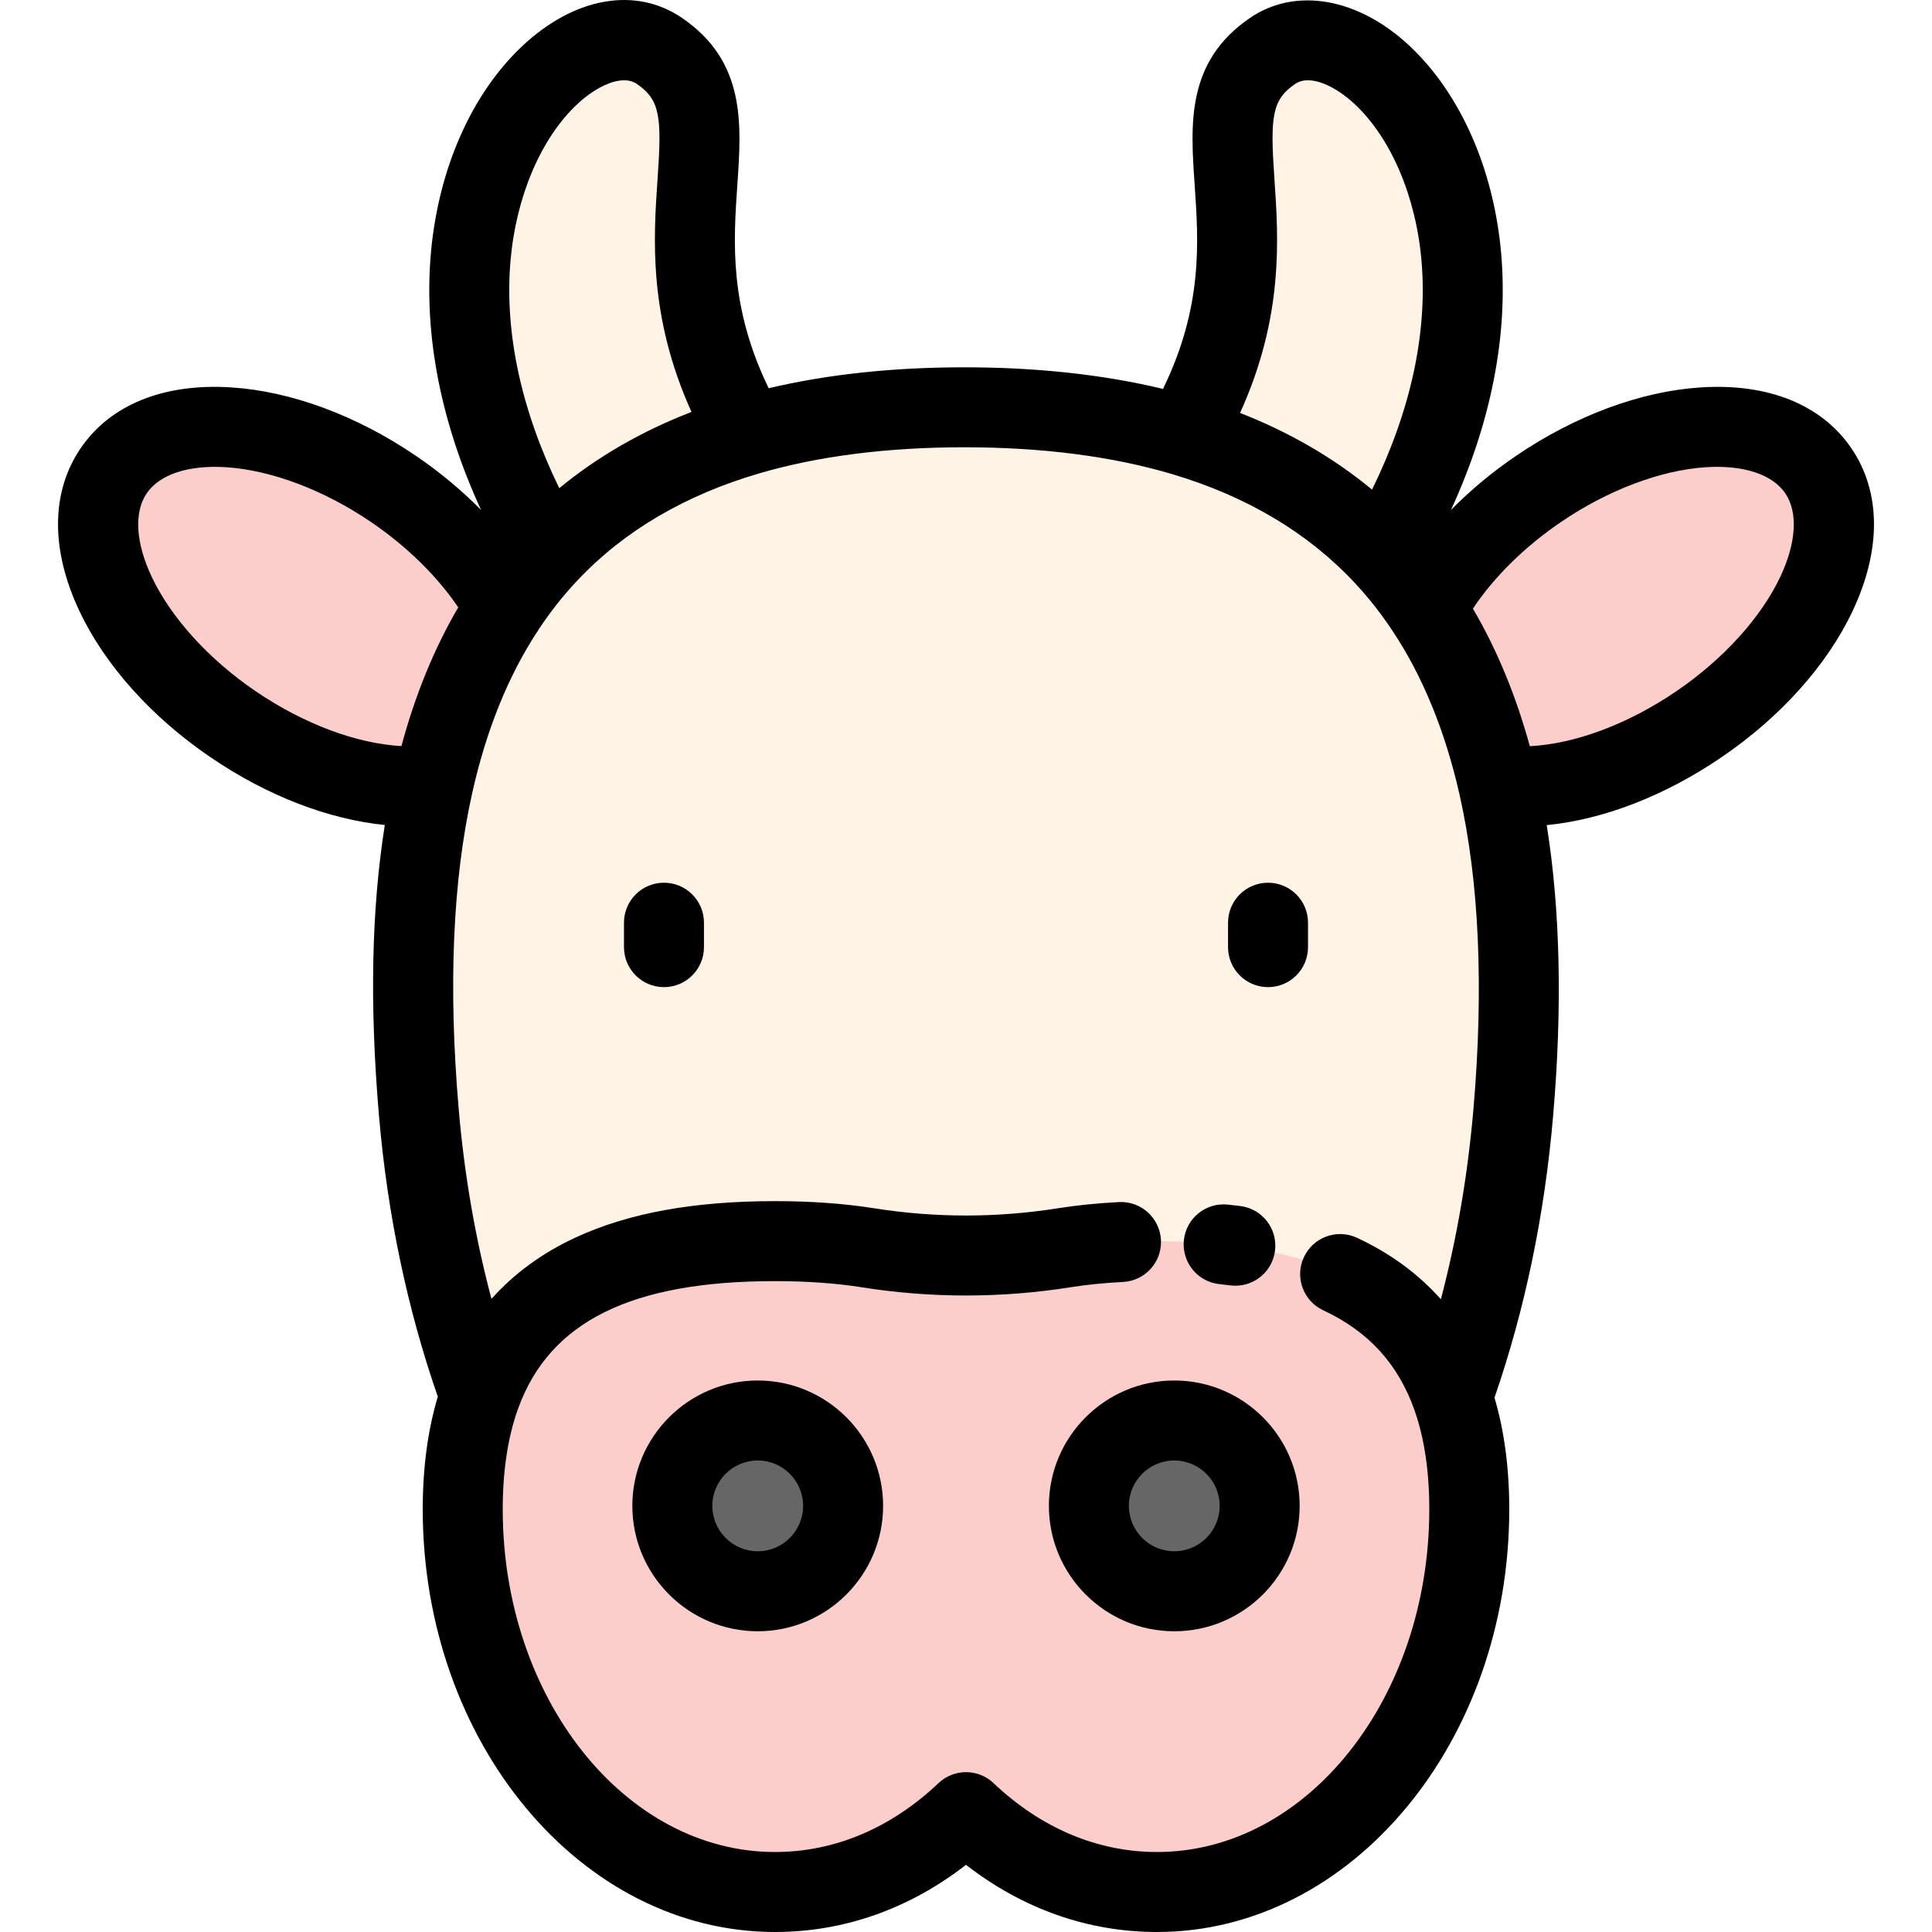
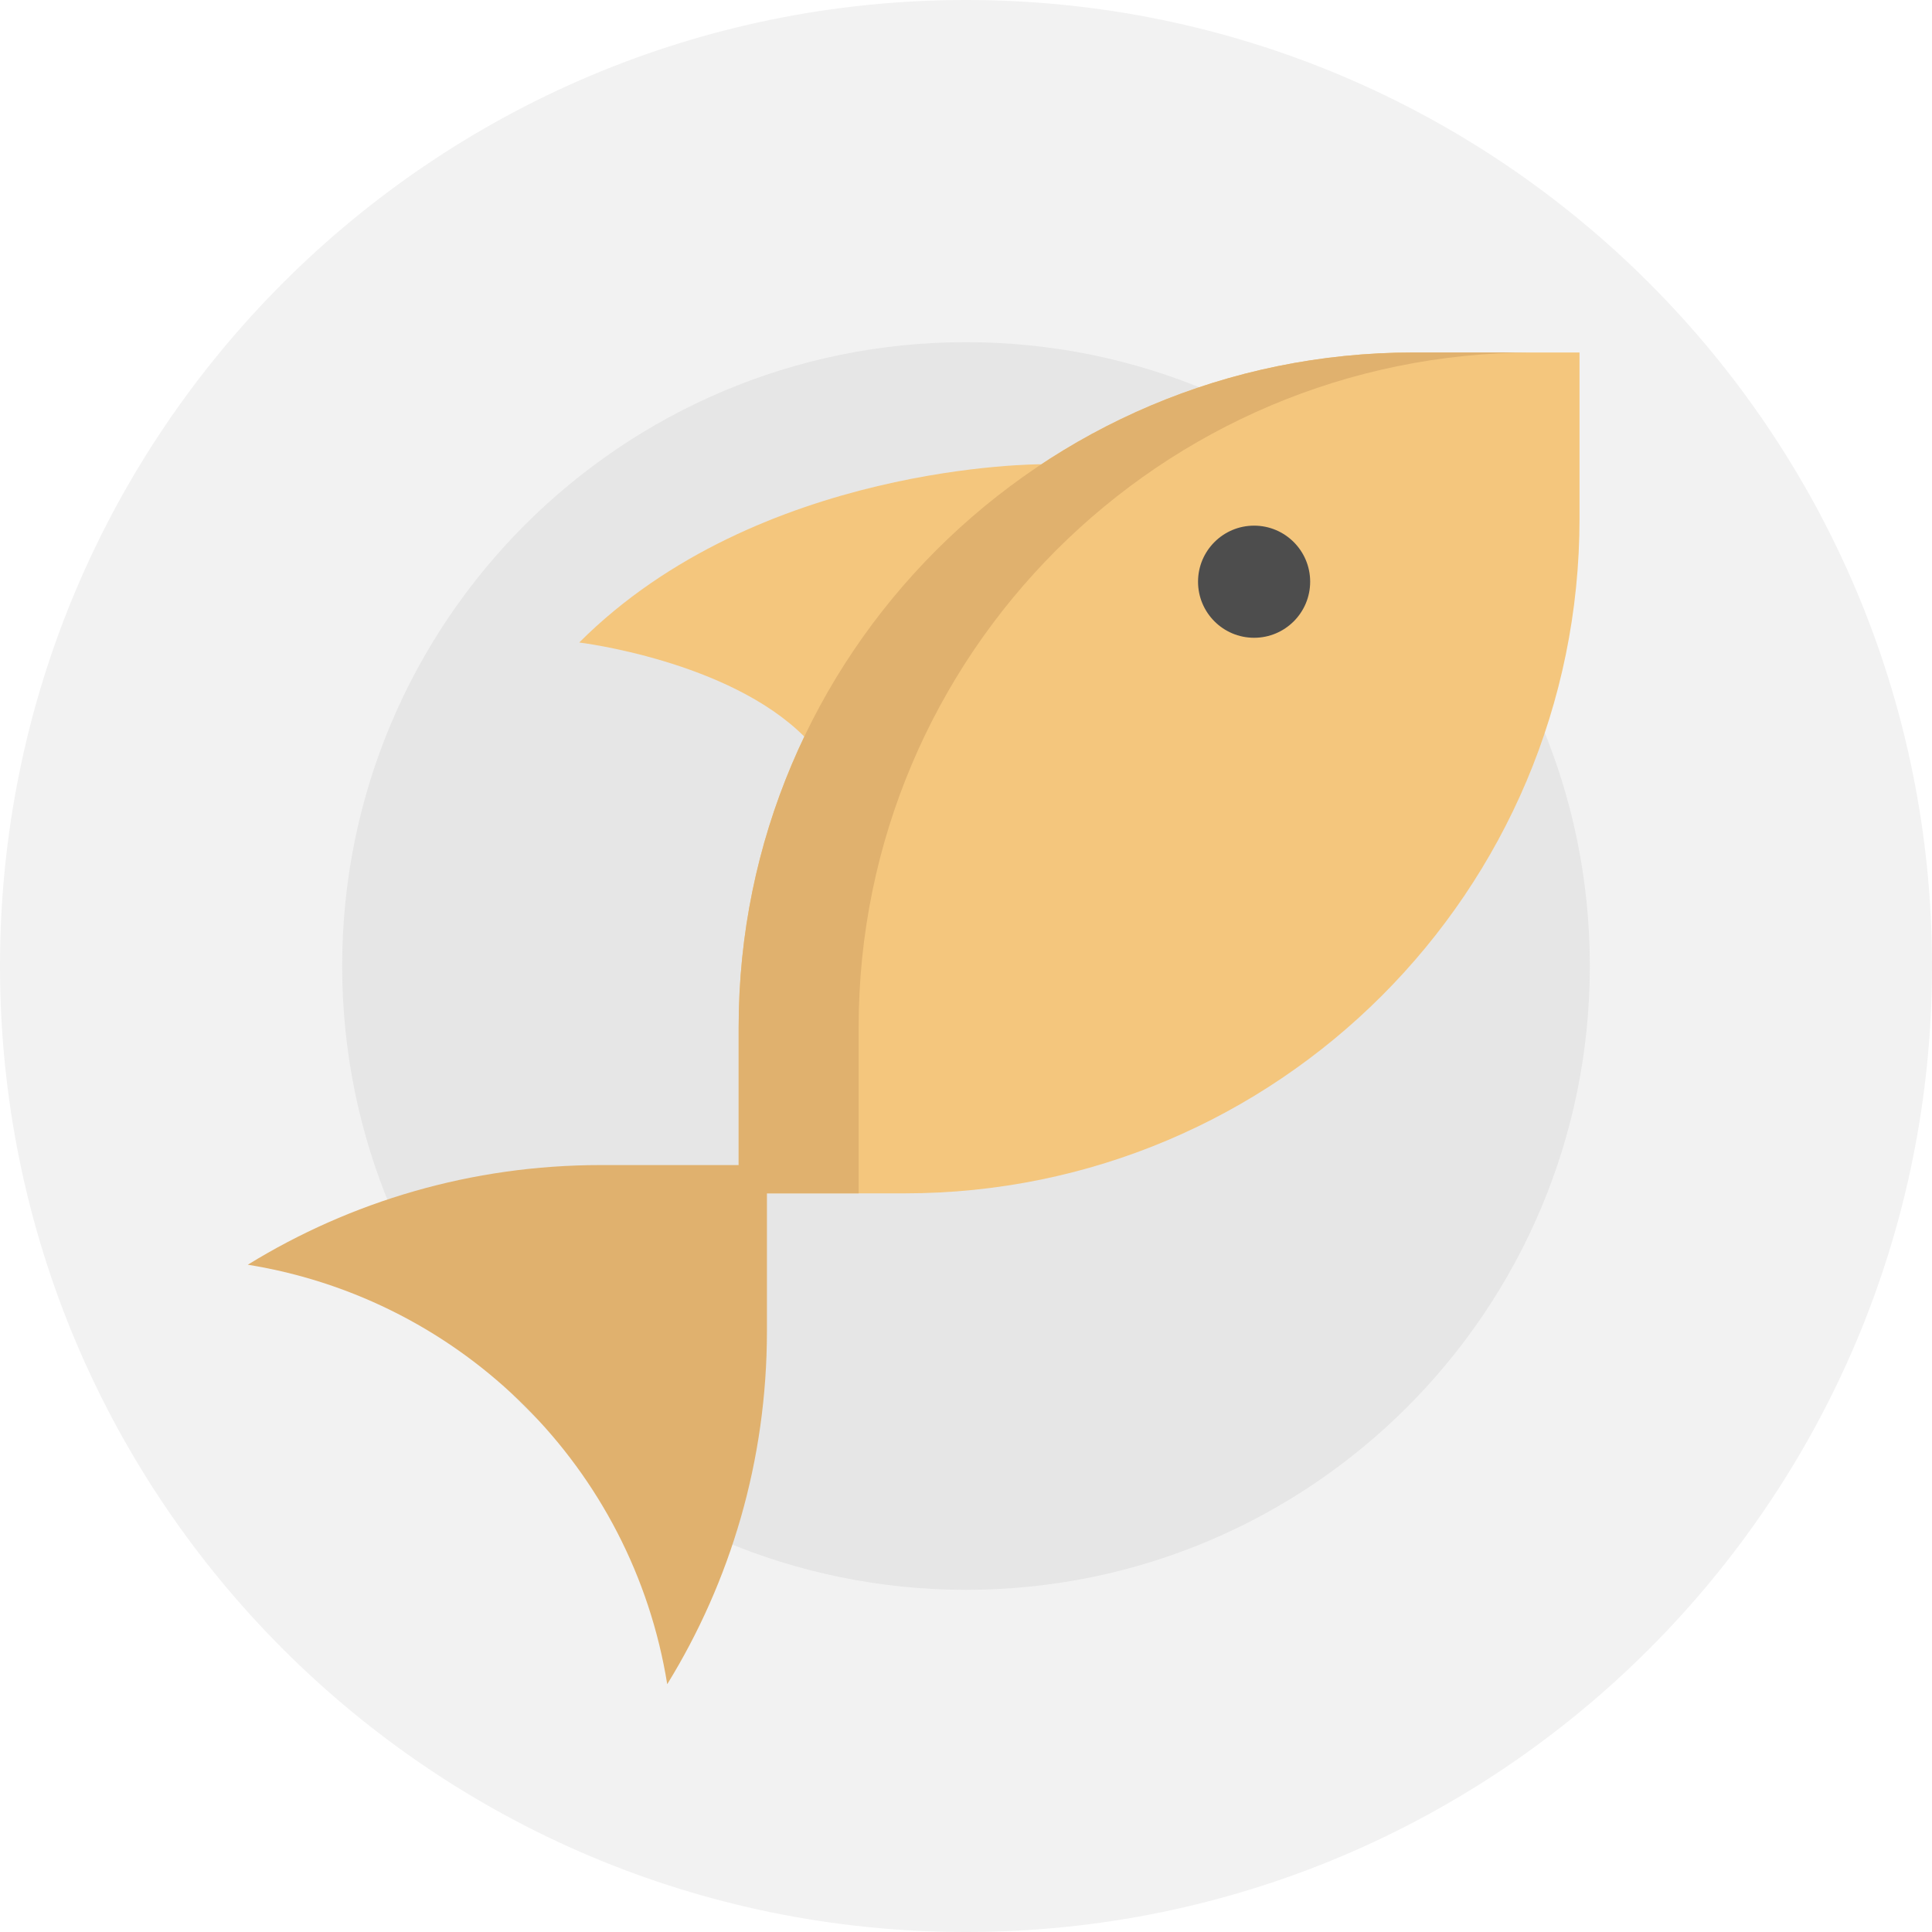
<svg xmlns="http://www.w3.org/2000/svg" version="1.1" id="Layer_1" x="0px" y="0px" viewBox="0 0 512.001 512.001" style="enable-background:new 0 0 512.001 512.001;" xml:space="preserve">
-   <path style="fill:#FBCDCB;" d="M481.875,124.765c11.723,17.226-2.459,47.32-31.683,67.193c-18.262,12.429-37.947,17.942-53.1,16.112  c-3.937-17.324-10.146-33.073-19.178-46.671h0.011c6.01-11.271,16.299-22.651,29.808-31.838  C436.958,109.679,470.152,107.529,481.875,124.765z" />
-   <path style="fill:#FFF3E6;" d="M397.092,208.07c5.889,25.981,6.627,55.536,3.937,86.823c-2.294,26.654-7.808,52.195-16.156,75.376  c-11.183-31.882-41.995-41.354-78.265-41.354c-8.58,0-16.851,0.529-24.636,1.765c-17.214,2.724-34.727,2.724-51.941,0  c-7.786-1.235-16.057-1.765-24.636-1.765c-36.16,0-66.907,9.418-78.177,41.079c-8.381-23.104-13.929-48.567-16.212-75.1  c-2.691-31.275-2.04-60.83,3.738-86.801c3.871-17.501,10.069-33.381,19.134-47.067c3.407-5.183,7.235-10.046,11.513-14.557  c13.168-13.972,30.525-24.669,52.901-31.21c16.299-4.764,35.268-7.323,57.246-7.323c22.298,0,41.542,2.636,58.051,7.532  c22.298,6.617,39.624,17.369,52.813,31.375c1.654,1.742,3.232,3.529,4.742,5.37c2.415,2.944,4.676,6.01,6.771,9.186  C386.946,174.997,393.154,190.746,397.092,208.07z" />
-   <path style="fill:#FBCDCB;" d="M127.217,369.994c11.271-31.661,42.017-41.079,78.177-41.079c8.58,0,16.851,0.529,24.636,1.765  c17.214,2.724,34.727,2.724,51.941,0c7.786-1.235,16.057-1.765,24.636-1.765c36.27,0,67.082,9.473,78.265,41.354  c2.922,8.304,4.499,18.119,4.499,29.698c0,56.022-37.054,101.434-82.765,101.434c-19.067,0-36.613-7.896-50.607-21.162  c-13.994,13.266-31.54,21.162-50.607,21.162c-45.71,0-82.765-45.413-82.765-101.434C122.628,388.267,124.25,378.353,127.217,369.994  z M333.825,399.074c0-12.495-10.134-22.629-22.629-22.629c-12.505,0-22.629,10.134-22.629,22.629s10.124,22.629,22.629,22.629  C323.689,421.704,333.825,411.569,333.825,399.074z M223.434,399.074c0-12.495-10.124-22.629-22.629-22.629  c-12.495,0-22.629,10.134-22.629,22.629s10.134,22.629,22.629,22.629C213.311,421.704,223.434,411.569,223.434,399.074z" />
-   <path style="fill:#FFF3E6;" d="M337.232,13.505c25.364-17.324,80.758,46.571,29.169,133.338  c-13.19-14.006-30.514-24.758-52.813-31.375C344.224,62.745,311.824,30.862,337.232,13.505z" />
+   <circle style="fill:#F2F2F2;" cx="256.001" cy="256.001" r="256.001" />
+   <circle style="fill:#E6E6E6;" cx="256.001" cy="256.001" r="165.322" />
  <g>
-     <path style="fill:#666666;" d="M311.195,376.445c12.495,0,22.629,10.134,22.629,22.629s-10.134,22.629-22.629,22.629   c-12.505,0-22.629-10.134-22.629-22.629C288.566,386.579,298.689,376.445,311.195,376.445z" />
-     <path style="fill:#666666;" d="M200.805,376.445c12.505,0,22.629,10.134,22.629,22.629s-10.124,22.629-22.629,22.629   c-12.495,0-22.629-10.134-22.629-22.629S188.311,376.445,200.805,376.445z" />
+     <path style="fill:#F4C67D;" d="M418.59,93.411h-44.004c-98.768,0-178.835,80.068-178.835,178.835v44.004h44.004   c98.768,0,178.835-80.068,178.835-178.835V93.411z" />
+     <path style="fill:#F4C67D;" d="M275.992,123.036c0,0-74.947-0.308-122.49,47.234c0,0,39.464,4.753,59.653,24.941" />
  </g>
-   <path style="fill:#FFF3E6;" d="M174.769,13.505c25.375,17.336-6.915,49.152,23.522,101.755  c-22.376,6.539-39.734,17.236-52.901,31.21h-0.011C94.177,59.889,149.437-3.788,174.769,13.505z" />
-   <path style="fill:#FBCDCB;" d="M133.866,161.015l0.011,0.011c-9.065,13.686-15.263,29.566-19.134,47.067h-0.011  c-15.119,1.72-34.782-3.783-52.923-16.134c-29.224-19.872-43.406-49.968-31.683-67.193c11.723-17.236,44.917-15.086,74.141,4.797  C117.622,138.65,127.833,149.865,133.866,161.015z" />
-   <path d="M110.229,120.799c-15.676-10.665-33.046-17.105-48.91-18.132c-17.902-1.166-32.09,4.572-39.954,16.135  c-7.867,11.56-7.987,26.861-0.338,43.086c6.781,14.383,19.147,28.174,34.818,38.831c14.98,10.199,31.167,16.404,46.133,17.916  c-3.552,22.453-4.055,47.84-1.533,77.166c2.244,26.077,7.487,51.06,15.58,74.33c-2.653,8.85-3.996,18.865-3.996,29.836  c0,61.776,41.883,112.034,93.364,112.034c18.241,0,35.566-6.123,50.607-17.801c15.041,11.679,32.366,17.801,50.607,17.801  c51.48,0,93.364-50.258,93.364-112.034c0-10.883-1.317-20.807-3.917-29.561c8.05-23.309,13.278-48.383,15.534-74.605  c2.477-28.799,1.899-54.663-1.688-77.132c14.962-1.477,31.187-7.695,46.251-17.945c15.676-10.66,28.044-24.451,34.824-38.834  c7.649-16.225,7.529-31.526-0.336-43.083c-7.864-11.565-22.053-17.299-39.955-16.138c-15.864,1.027-33.234,7.466-48.908,18.131  c-6.311,4.291-12.125,9.138-17.256,14.341c10.525-22.849,15.129-45.867,13.351-67.439c-1.858-22.525-10.711-42.758-24.291-55.51  c-13.612-12.783-30.225-15.703-42.324-7.438c-16.914,11.555-15.773,28.089-14.668,44.08c1.056,15.299,2.237,32.444-8.381,54.234  c-15.791-3.799-33.456-5.729-52.667-5.729c-18.897,0-36.282,1.869-51.831,5.545c-10.528-21.708-9.348-38.801-8.294-54.055  c1.105-15.988,2.248-32.521-14.668-44.078c-12.267-8.373-28.469-5.539-42.277,7.401c-13.56,12.708-22.423,32.882-24.316,55.352  c-1.823,21.627,2.774,44.722,13.333,67.643C122.352,129.944,116.54,125.094,110.229,120.799z M40.199,152.851  c-4.256-9.029-4.734-17.091-1.309-22.124c3.422-5.033,11.096-7.551,21.059-6.906c11.966,0.775,25.946,6.061,38.356,14.505  c9.524,6.48,17.557,14.374,23.133,22.637c-6.36,10.857-11.402,23.175-15.058,36.76c-11.92-0.671-25.84-5.833-38.611-14.529  C55.363,174.758,45.313,163.698,40.199,152.851z M413.695,138.325c12.411-8.444,26.39-13.73,38.356-14.505  c9.965-0.642,17.637,1.873,21.06,6.908c3.423,5.03,2.945,13.093-1.311,22.122c-5.114,10.848-15.162,21.907-27.573,30.347  c-12.895,8.777-26.883,13.949-38.807,14.553c-3.701-13.48-8.754-25.697-15.083-36.454  C395.932,152.899,404.043,144.888,413.695,138.325z M337.732,47.374c-1.124-16.28-0.732-20.874,5.478-25.118  c4.044-2.762,10.882,0.712,15.856,5.387c9.657,9.068,16.266,24.695,17.676,41.799c1.565,18.986-2.973,39.625-13.138,60.31  c-10.138-8.381-21.83-15.18-34.975-20.317C340.25,83.857,338.817,63.079,337.732,47.374z M310.574,125.629  c19.607,5.819,35.794,15.401,48.141,28.51c1.47,1.548,2.893,3.162,4.234,4.796c2.178,2.654,4.236,5.447,6.137,8.328  c7.931,11.94,13.878,26.459,17.67,43.149c5.244,23.137,6.494,51.254,3.715,83.572c-1.499,17.413-4.392,34.259-8.627,50.33  c-5.973-6.718-13.386-12.168-22.215-16.284c-5.306-2.474-11.611-0.175-14.083,5.13c-2.472,5.306-0.176,11.611,5.131,14.083  c11.978,5.582,19.893,14.261,24.201,26.542c2.587,7.352,3.899,16.161,3.899,26.181c0,50.088-32.373,90.837-72.167,90.837  c-15.739,0-30.717-6.312-43.315-18.256c-4.088-3.876-10.495-3.876-14.584,0c-12.598,11.944-27.576,18.256-43.315,18.256  c-39.792,0-72.167-40.749-72.167-90.837c0-10.005,1.317-18.82,3.905-26.205c0.078-0.206,0.16-0.41,0.225-0.622  c8.375-22.935,30.008-33.627,68.037-33.627c8.413,0,16.143,0.55,22.98,1.634c18.332,2.901,36.922,2.901,55.259,0  c4.326-0.687,9.031-1.163,13.984-1.414c5.846-0.297,10.345-5.277,10.047-11.123s-5.295-10.351-11.122-10.047  c-5.703,0.289-11.165,0.845-16.227,1.648c-16.135,2.552-32.496,2.552-48.624,0c-7.928-1.258-16.775-1.896-26.297-1.896  c-21.577,0-38.874,3.156-52.88,9.649c-8.849,4.103-16.279,9.543-22.272,16.254c-4.274-16.061-7.184-32.876-8.677-50.235  c-2.79-32.419-1.604-60.542,3.527-83.602c3.723-16.836,9.652-31.472,17.641-43.534c3.096-4.71,6.577-9.113,10.371-13.11  c12.279-13.031,28.484-22.554,48.161-28.306c15.657-4.576,33.917-6.896,54.273-6.896  C276.184,118.536,294.701,120.922,310.574,125.629z M135.274,69.284c1.437-17.057,8.05-32.633,17.688-41.665  c4.969-4.657,11.79-8.118,15.829-5.364c6.21,4.243,6.602,8.835,5.476,25.111c-1.082,15.647-2.51,36.342,8.985,61.804  c-13.191,5.095-24.907,11.857-35.04,20.202C138.15,108.756,133.68,88.195,135.274,69.284z" />
-   <path d="M323.183,340.311c0.961,0.1,1.918,0.21,2.865,0.331c0.453,0.057,0.902,0.085,1.346,0.085c5.26,0,9.824-3.913,10.501-9.268  c0.734-5.807-3.377-11.11-9.183-11.846c-1.104-0.14-2.218-0.267-3.339-0.384c-5.826-0.609-11.032,3.624-11.636,9.447  C313.131,334.496,317.361,339.706,323.183,340.311z" />
-   <path d="M200.805,365.846c-18.322,0-33.229,14.906-33.229,33.228c0,18.322,14.906,33.229,33.229,33.229s33.228-14.906,33.228-33.229  C234.033,380.751,219.127,365.846,200.805,365.846z M200.805,411.105c-6.634,0-12.031-5.397-12.031-12.031  c0-6.634,5.397-12.03,12.031-12.03c6.634,0,12.03,5.397,12.03,12.03S207.439,411.105,200.805,411.105z" />
-   <path d="M277.967,399.074c0,18.322,14.906,33.229,33.229,33.229s33.228-14.906,33.228-33.229c0-18.323-14.905-33.228-33.228-33.228  C292.873,365.846,277.967,380.752,277.967,399.074z M311.196,387.043c6.634,0,12.03,5.397,12.03,12.03s-5.397,12.031-12.03,12.031  s-12.031-5.397-12.031-12.031C299.164,392.44,304.562,387.043,311.196,387.043z" />
-   <path d="M175.959,233.93c-5.854,0-10.599,4.745-10.599,10.599v6.474c0,5.854,4.745,10.599,10.599,10.599s10.599-4.745,10.599-10.599  v-6.474C186.558,238.675,181.813,233.93,175.959,233.93z" />
-   <path d="M336.041,261.601c5.853,0,10.599-4.745,10.599-10.599v-6.474c0-5.854-4.746-10.599-10.599-10.599  c-5.853,0-10.599,4.745-10.599,10.599v6.474C325.442,256.856,330.188,261.601,336.041,261.601z" />
+   <g>
+     <path style="fill:#E0B16E;" d="M406.385,93.411h-31.798c-98.767,0-178.835,80.068-178.835,178.835v44.004h31.798v-44.004   C227.551,173.479,307.617,93.411,406.385,93.411z" />
+     <path style="fill:#E0B16E;" d="M203.245,308.754v44.006c0,34.311-9.657,66.355-26.422,93.571l-0.001-0.005   c-9.218-57.139-54.016-101.94-111.154-111.162l0,0c27.216-16.752,59.26-26.409,93.571-26.409H203.245z" />
+   </g>
+   <circle style="fill:#4D4D4D;" cx="332.35" cy="154.16" r="14.857" />
  <g>
</g>
  <g>
</g>
  <g>
</g>
  <g>
</g>
  <g>
</g>
  <g>
</g>
  <g>
</g>
  <g>
</g>
  <g>
</g>
  <g>
</g>
  <g>
</g>
  <g>
</g>
  <g>
</g>
  <g>
</g>
  <g>
</g>
</svg>
